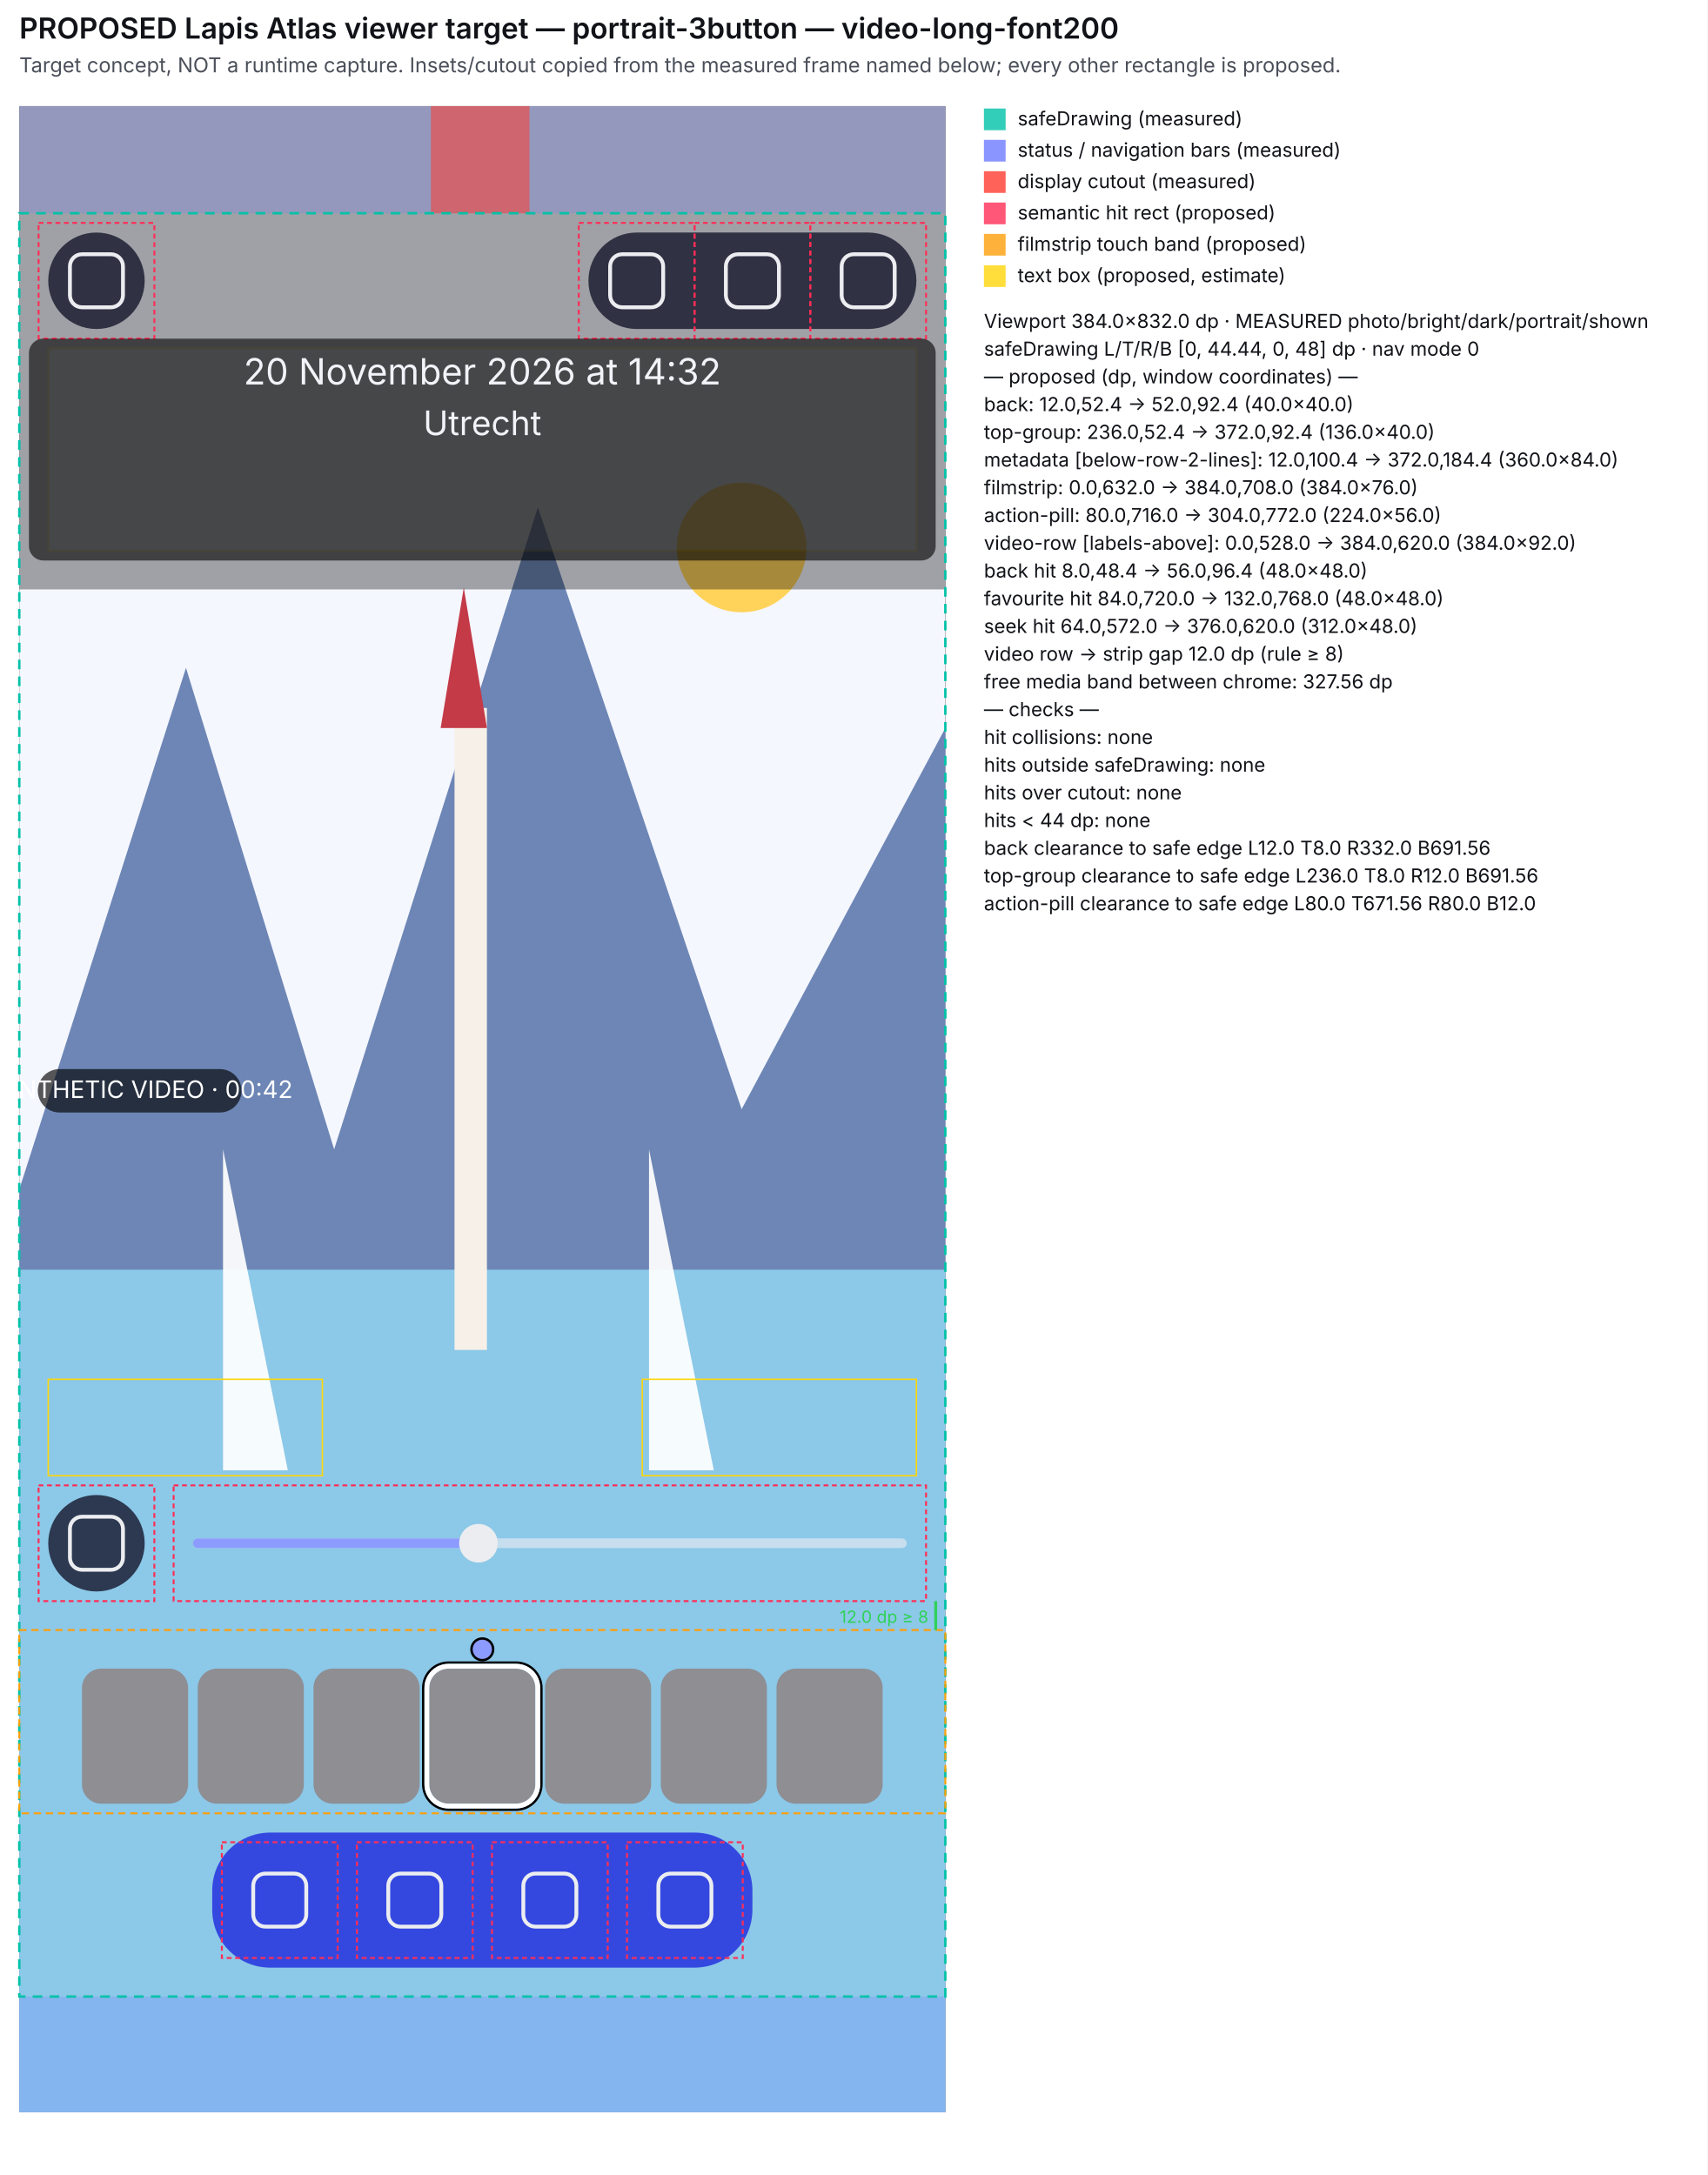
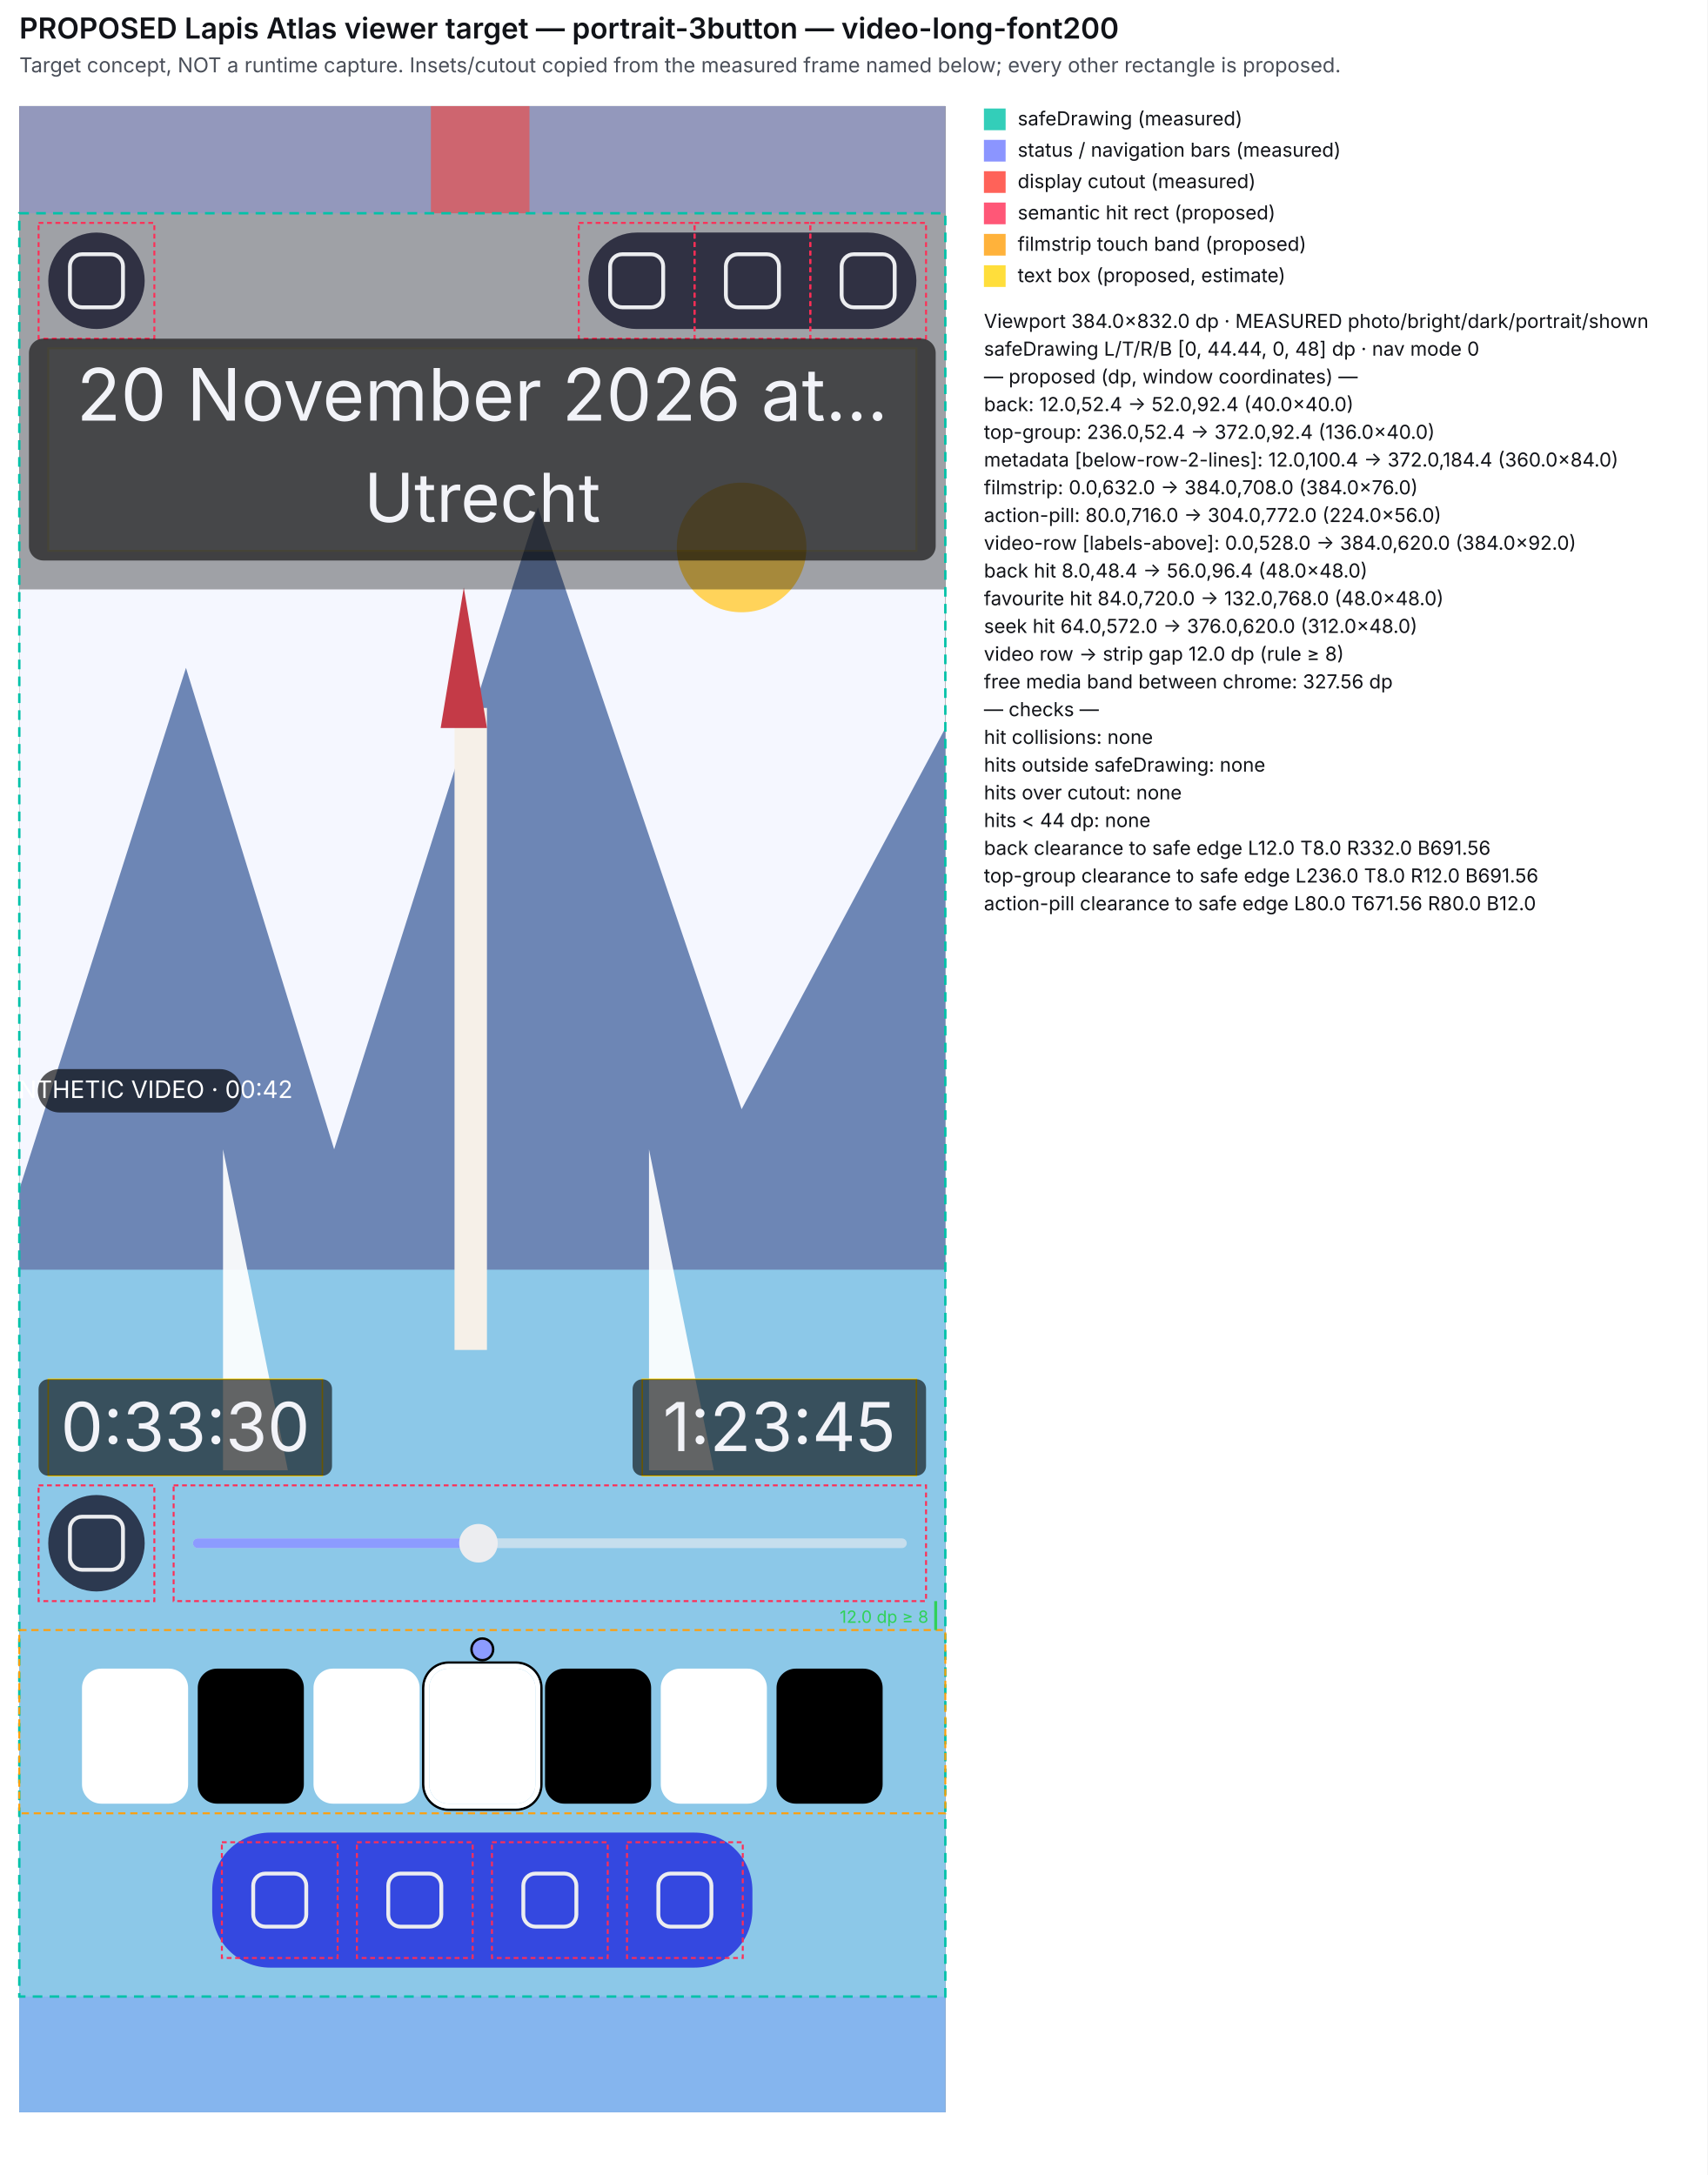
<svg xmlns="http://www.w3.org/2000/svg" viewBox="0 0 708.0 902.0" font-family="Inter, Arial, sans-serif" font-size="8">
  <rect width="708.0" height="902.0" fill="#FFFFFF" />
  <text x="8" y="16" font-size="12" font-weight="600" fill="#111318">PROPOSED Lapis Atlas viewer target — portrait-3button — video-long-font200</text>
  <text x="8" y="30" font-size="8.5" fill="#4A4F59">Target concept, NOT a runtime capture. Insets/cutout copied from the measured frame named below; every other rectangle is proposed.</text>
  <g transform="translate(8,44)">
    <rect width="384.0" height="832.0" fill="#000000" />
    <rect width="384.0" height="832.0" fill="#F5F7FF" />
    <path d="M0 449.28 L69.12 232.96 L130.56 432.64 L215.04 166.4 L299.52 416.0 L384.0 257.92 V832.0 H0 Z" fill="#6D86B5" />
    <rect y="482.56" width="384.0" height="349.44" fill="#8CC8E8" />
    <circle cx="299.52" cy="183.04" r="26.88" fill="#FFD35A" />
    <rect x="180.48" y="249.6" width="13.44" height="266.24" fill="#F6F0E8" />
    <path d="M174.72 257.92 L193.92 257.92 L184.32 199.68 Z" fill="#C43A47" />
    <path d="M84.48 565.76 l0 -133.12 l26.88 133.12 Z" fill="#FFF" opacity=".92" />
    <path d="M261.12 565.76 l0 -133.12 l26.88 133.12 Z" fill="#FFF" opacity=".92" />
    <rect x="7.68" y="399.36" width="84.48" height="18" rx="9" fill="#000" opacity=".65" />
    <text x="49.92" y="411.36" text-anchor="middle" font-size="10" fill="#FFF">SYNTHETIC VIDEO · 00:42</text>
    <rect x="0" y="0" width="384.0" height="200.44" fill="#000" opacity="0.35" />
    <rect x="0" y="0" width="384.0" height="44.44" fill="#6E7BFF" opacity="0.25" />
    <rect x="0" y="784.0" width="384.0" height="48" fill="#6E7BFF" opacity="0.25" />
    <rect x="170.67" y="0.0" width="40.89" height="44.44" fill="#FF3B30" opacity="0.55" />
    <rect x="0" y="44.44" width="384.0" height="739.56" fill="none" stroke="#00C2A8" stroke-width="1" stroke-dasharray="4 3" />
    <rect x="12.0" y="52.44" width="40.0" height="40.0" rx="20.0" fill="#14152A" opacity="0.8" />
    <rect x="21.0" y="61.44" width="22.0" height="22.0" rx="5" fill="none" stroke="#ECEDF0" stroke-width="1.6" />
    <rect x="8.0" y="48.44" width="48.0" height="48.0" fill="none" stroke="#FF2D55" stroke-width="0.8" stroke-dasharray="2 1.5" />
    <rect x="236.0" y="52.44" width="136.0" height="40.0" rx="20.0" fill="#14152A" opacity="0.8" />
    <rect x="245.0" y="61.44" width="22.0" height="22.0" rx="5" fill="none" stroke="#ECEDF0" stroke-width="1.6" />
    <rect x="232.0" y="48.44" width="48.0" height="48.0" fill="none" stroke="#FF2D55" stroke-width="0.8" stroke-dasharray="2 1.5" />
    <rect x="293.0" y="61.44" width="22.0" height="22.0" rx="5" fill="none" stroke="#ECEDF0" stroke-width="1.6" />
    <rect x="280.0" y="48.44" width="48.0" height="48.0" fill="none" stroke="#FF2D55" stroke-width="0.8" stroke-dasharray="2 1.5" />
    <rect x="341.0" y="61.44" width="22.0" height="22.0" rx="5" fill="none" stroke="#ECEDF0" stroke-width="1.6" />
    <rect x="328.0" y="48.44" width="48.0" height="48.0" fill="none" stroke="#FF2D55" stroke-width="0.8" stroke-dasharray="2 1.5" />
    <rect x="12.0" y="100.44" width="360.0" height="84.0" fill="#FFFFFF" opacity="0.18" stroke="#FFD60A" stroke-width="0.8" />
    <rect x="4.0" y="96.44" width="376.0" height="92.0" rx="6" fill="#000" opacity="0.6" />
-     <text x="192.0" y="115.44" text-anchor="middle" fill="#F2F3F8" font-size="15.0">20 November 2026 at 14:32</text>
-     <text x="192.0" y="136.44" text-anchor="middle" fill="#F2F3F8" font-size="14.0">Utrecht</text>
+     <text x="192.0" y="130.44" text-anchor="middle" fill="#F2F3F8" font-size="30.0">20 November 2026 at…</text>
+     <text x="192.0" y="172.44" text-anchor="middle" fill="#F2F3F8" font-size="28.0">Utrecht</text>
    <rect x="0.0" y="632.0" width="384.0" height="76.0" fill="none" stroke="#FF9F0A" stroke-width="0.8" stroke-dasharray="3 2" />
-     <rect x="170.0" y="648.0" width="44.0" height="56.0" rx="8.0" fill="#8E8E93" />
+     <rect x="170.0" y="648.0" width="44.0" height="56.0" rx="8.0" fill="#FFFFFF" />
    <rect x="167.5" y="645.5" width="49.0" height="61.0" rx="10.5" fill="none" stroke="#000" stroke-width="1.0" />
    <rect x="169.0" y="647.0" width="46.0" height="58.0" rx="9.0" fill="none" stroke="#FFF" stroke-width="2.0" />
    <circle cx="192.0" cy="640.0" r="5.0" fill="#000" />
    <circle cx="192.0" cy="640.0" r="4.0" fill="#8C9BFF" />
-     <rect x="218.0" y="648.0" width="44.0" height="56.0" rx="8.0" fill="#8E8E93" />
-     <rect x="266.0" y="648.0" width="44.0" height="56.0" rx="8.0" fill="#8E8E93" />
-     <rect x="314.0" y="648.0" width="44.0" height="56.0" rx="8.0" fill="#8E8E93" />
-     <rect x="122.0" y="648.0" width="44.0" height="56.0" rx="8.0" fill="#8E8E93" />
-     <rect x="74.0" y="648.0" width="44.0" height="56.0" rx="8.0" fill="#8E8E93" />
-     <rect x="26.0" y="648.0" width="44.0" height="56.0" rx="8.0" fill="#8E8E93" />
+     <rect x="218.0" y="648.0" width="44.0" height="56.0" rx="8.0" fill="#000000" />
+     <rect x="266.0" y="648.0" width="44.0" height="56.0" rx="8.0" fill="#FFFFFF" />
+     <rect x="314.0" y="648.0" width="44.0" height="56.0" rx="8.0" fill="#000000" />
+     <rect x="122.0" y="648.0" width="44.0" height="56.0" rx="8.0" fill="#FFFFFF" />
+     <rect x="74.0" y="648.0" width="44.0" height="56.0" rx="8.0" fill="#000000" />
+     <rect x="26.0" y="648.0" width="44.0" height="56.0" rx="8.0" fill="#FFFFFF" />
    <rect x="80.0" y="716.0" width="224.0" height="56.0" rx="24.0" fill="#3448E0" />
    <rect x="97.0" y="733.0" width="22.0" height="22.0" rx="5" fill="none" stroke="#ECEDF0" stroke-width="1.6" />
    <rect x="84.0" y="720.0" width="48.0" height="48.0" fill="none" stroke="#FF2D55" stroke-width="0.8" stroke-dasharray="2 1.5" />
    <rect x="153.0" y="733.0" width="22.0" height="22.0" rx="5" fill="none" stroke="#ECEDF0" stroke-width="1.6" />
    <rect x="140.0" y="720.0" width="48.0" height="48.0" fill="none" stroke="#FF2D55" stroke-width="0.8" stroke-dasharray="2 1.5" />
    <rect x="209.0" y="733.0" width="22.0" height="22.0" rx="5" fill="none" stroke="#ECEDF0" stroke-width="1.6" />
    <rect x="196.0" y="720.0" width="48.0" height="48.0" fill="none" stroke="#FF2D55" stroke-width="0.8" stroke-dasharray="2 1.5" />
    <rect x="265.0" y="733.0" width="22.0" height="22.0" rx="5" fill="none" stroke="#ECEDF0" stroke-width="1.6" />
    <rect x="252.0" y="720.0" width="48.0" height="48.0" fill="none" stroke="#FF2D55" stroke-width="0.8" stroke-dasharray="2 1.5" />
    <rect x="12.0" y="576.0" width="40.0" height="40.0" rx="20.0" fill="#14152A" opacity="0.8" />
    <rect x="21.0" y="585.0" width="22.0" height="22.0" rx="5" fill="none" stroke="#ECEDF0" stroke-width="1.6" />
    <rect x="8.0" y="572.0" width="48.0" height="48.0" fill="none" stroke="#FF2D55" stroke-width="0.8" stroke-dasharray="2 1.5" />
    <rect x="72.0" y="594.0" width="296.0" height="4" rx="2" fill="#ECEDF0" opacity="0.6" />
    <rect x="72.0" y="594.0" width="118.4" height="4" rx="2" fill="#8C9BFF" />
    <circle cx="190.4" cy="596.0" r="8" fill="#ECEDF0" />
    <rect x="64.0" y="572.0" width="312.0" height="48.0" fill="none" stroke="#FF2D55" stroke-width="0.8" stroke-dasharray="2 1.5" />
    <rect x="12.0" y="528.0" width="113.68" height="40.0" fill="none" stroke="#FFD60A" stroke-width="0.6" />
+     <rect x="8.0" y="528.0" width="121.68" height="40.0" rx="4" fill="#000" opacity="0.6" />
+     <text x="68.84" y="557.8" text-anchor="middle" fill="#F2F3F8" font-size="28.0">0:33:30</text>
    <rect x="258.32" y="528.0" width="113.68" height="40.0" fill="none" stroke="#FFD60A" stroke-width="0.6" />
+     <rect x="254.32" y="528.0" width="121.68" height="40.0" rx="4" fill="#000" opacity="0.6" />
+     <text x="315.16" y="557.8" text-anchor="middle" fill="#F2F3F8" font-size="28.0">1:23:45</text>
    <line x1="380.0" y1="620.0" x2="380.0" y2="632.0" stroke="#30D158" stroke-width="1.2" />
    <text x="377.0" y="629.0" text-anchor="end" fill="#30D158" font-size="7">12.0 dp ≥ 8</text>
  </g>
  <defs>
    <pattern id="hatch" width="6" height="6" patternUnits="userSpaceOnUse" patternTransform="rotate(45)">
      <line x1="0" y1="0" x2="0" y2="6" stroke="#FF9F0A" stroke-width="2" />
    </pattern>
  </defs>
  <g font-size="8" fill="#111318">
    <rect x="408.0" y="45" width="9" height="9" fill="#00C2A8" opacity="0.8" />
    <text x="422.0" y="52">safeDrawing (measured)</text>
    <rect x="408.0" y="58" width="9" height="9" fill="#6E7BFF" opacity="0.8" />
    <text x="422.0" y="65">status / navigation bars (measured)</text>
    <rect x="408.0" y="71" width="9" height="9" fill="#FF3B30" opacity="0.8" />
    <text x="422.0" y="78">display cutout (measured)</text>
    <rect x="408.0" y="84" width="9" height="9" fill="#FF2D55" opacity="0.8" />
    <text x="422.0" y="91">semantic hit rect (proposed)</text>
    <rect x="408.0" y="97" width="9" height="9" fill="#FF9F0A" opacity="0.8" />
    <text x="422.0" y="104">filmstrip touch band (proposed)</text>
    <rect x="408.0" y="110" width="9" height="9" fill="#FFD60A" opacity="0.8" />
    <text x="422.0" y="117">text box (proposed, estimate)</text>
    <text x="408.0" y="136">Viewport 384.0×832.0 dp · MEASURED photo/bright/dark/portrait/shown</text>
    <text x="408.0" y="147.5">safeDrawing L/T/R/B [0, 44.44, 0, 48] dp · nav mode 0</text>
    <text x="408.0" y="159.0">— proposed (dp, window coordinates) —</text>
    <text x="408.0" y="170.5">back: 12.0,52.4 → 52.0,92.4 (40.0×40.0)</text>
    <text x="408.0" y="182.0">top-group: 236.0,52.4 → 372.0,92.4 (136.0×40.0)</text>
    <text x="408.0" y="193.5">metadata [below-row-2-lines]: 12.0,100.4 → 372.0,184.4 (360.0×84.0)</text>
    <text x="408.0" y="205.0">filmstrip: 0.0,632.0 → 384.0,708.0 (384.0×76.0)</text>
    <text x="408.0" y="216.5">action-pill: 80.0,716.0 → 304.0,772.0 (224.0×56.0)</text>
    <text x="408.0" y="228.0">video-row [labels-above]: 0.0,528.0 → 384.0,620.0 (384.0×92.0)</text>
    <text x="408.0" y="239.5">back hit 8.0,48.4 → 56.0,96.4 (48.0×48.0)</text>
    <text x="408.0" y="251.0">favourite hit 84.0,720.0 → 132.0,768.0 (48.0×48.0)</text>
    <text x="408.0" y="262.5">seek hit 64.0,572.0 → 376.0,620.0 (312.0×48.0)</text>
    <text x="408.0" y="274.0">video row → strip gap 12.0 dp (rule ≥ 8)</text>
    <text x="408.0" y="285.5">free media band between chrome: 327.56 dp</text>
    <text x="408.0" y="297.0">— checks —</text>
    <text x="408.0" y="308.5">hit collisions: none</text>
    <text x="408.0" y="320.0">hits outside safeDrawing: none</text>
    <text x="408.0" y="331.5">hits over cutout: none</text>
    <text x="408.0" y="343.0">hits &lt; 44 dp: none</text>
    <text x="408.0" y="354.5">back clearance to safe edge L12.0 T8.0 R332.0 B691.56</text>
    <text x="408.0" y="366.0">top-group clearance to safe edge L236.0 T8.0 R12.0 B691.56</text>
    <text x="408.0" y="377.5">action-pill clearance to safe edge L80.0 T671.56 R80.0 B12.0</text>
  </g>
</svg>
